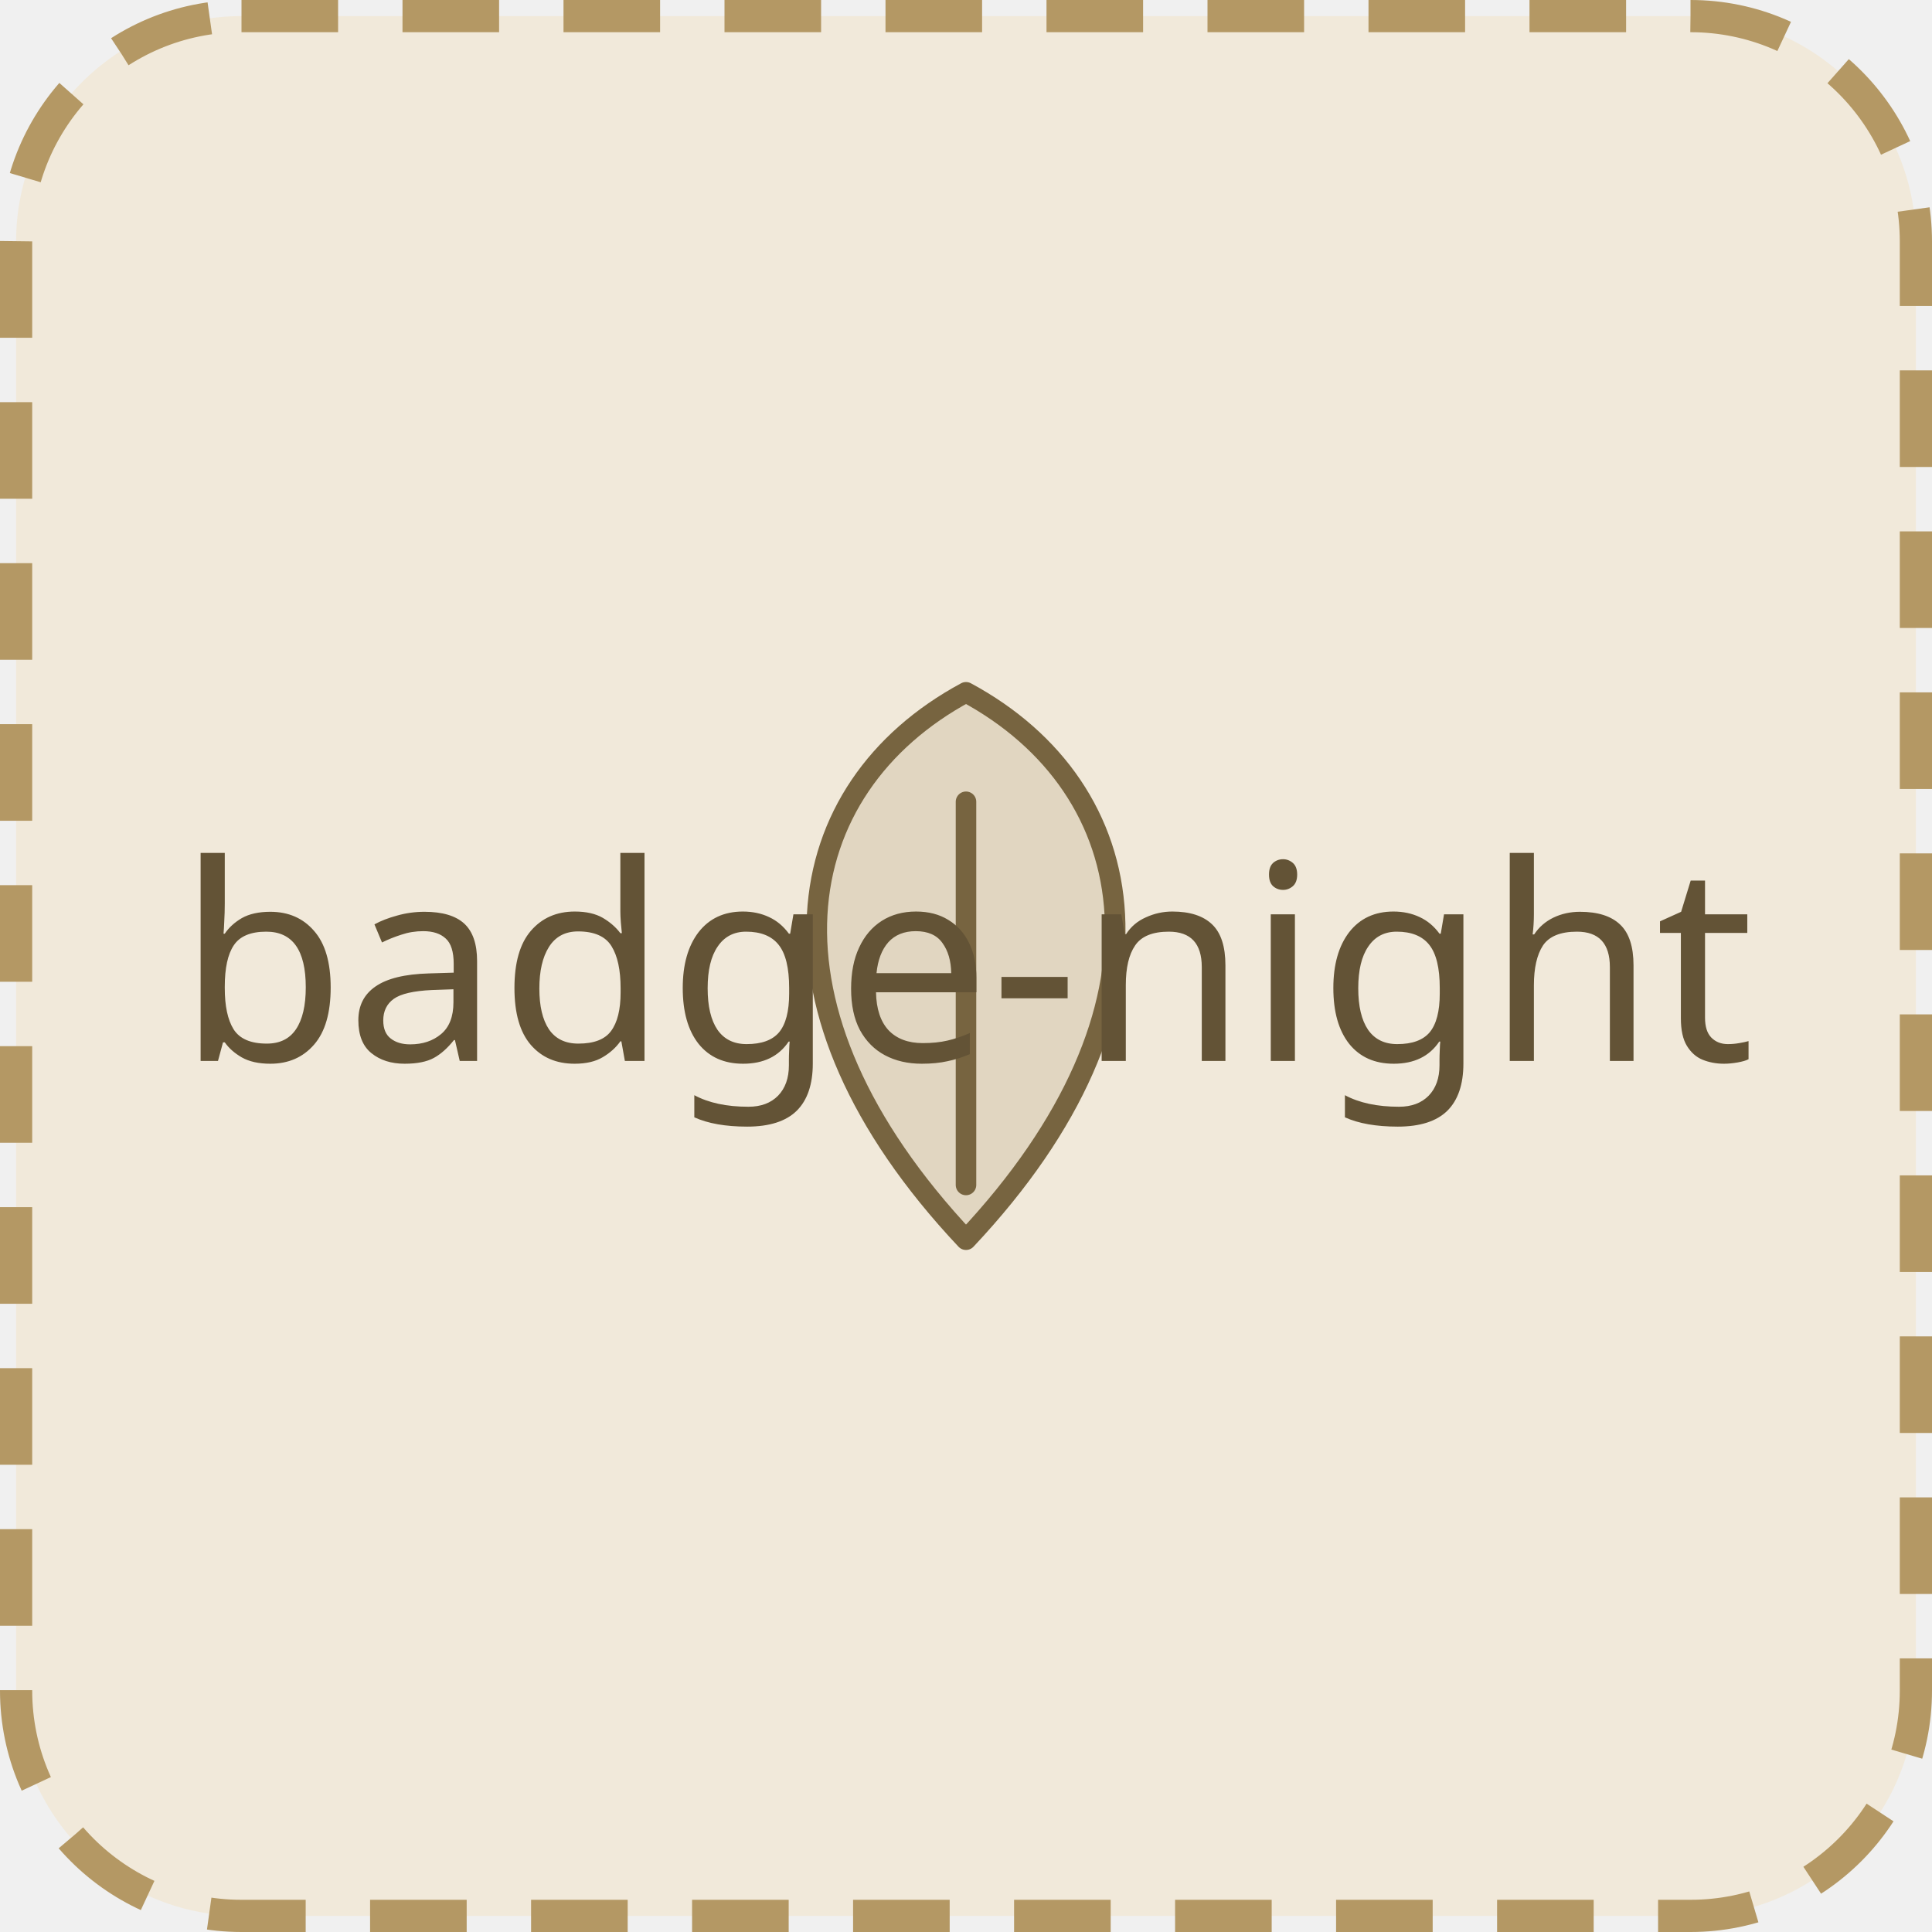
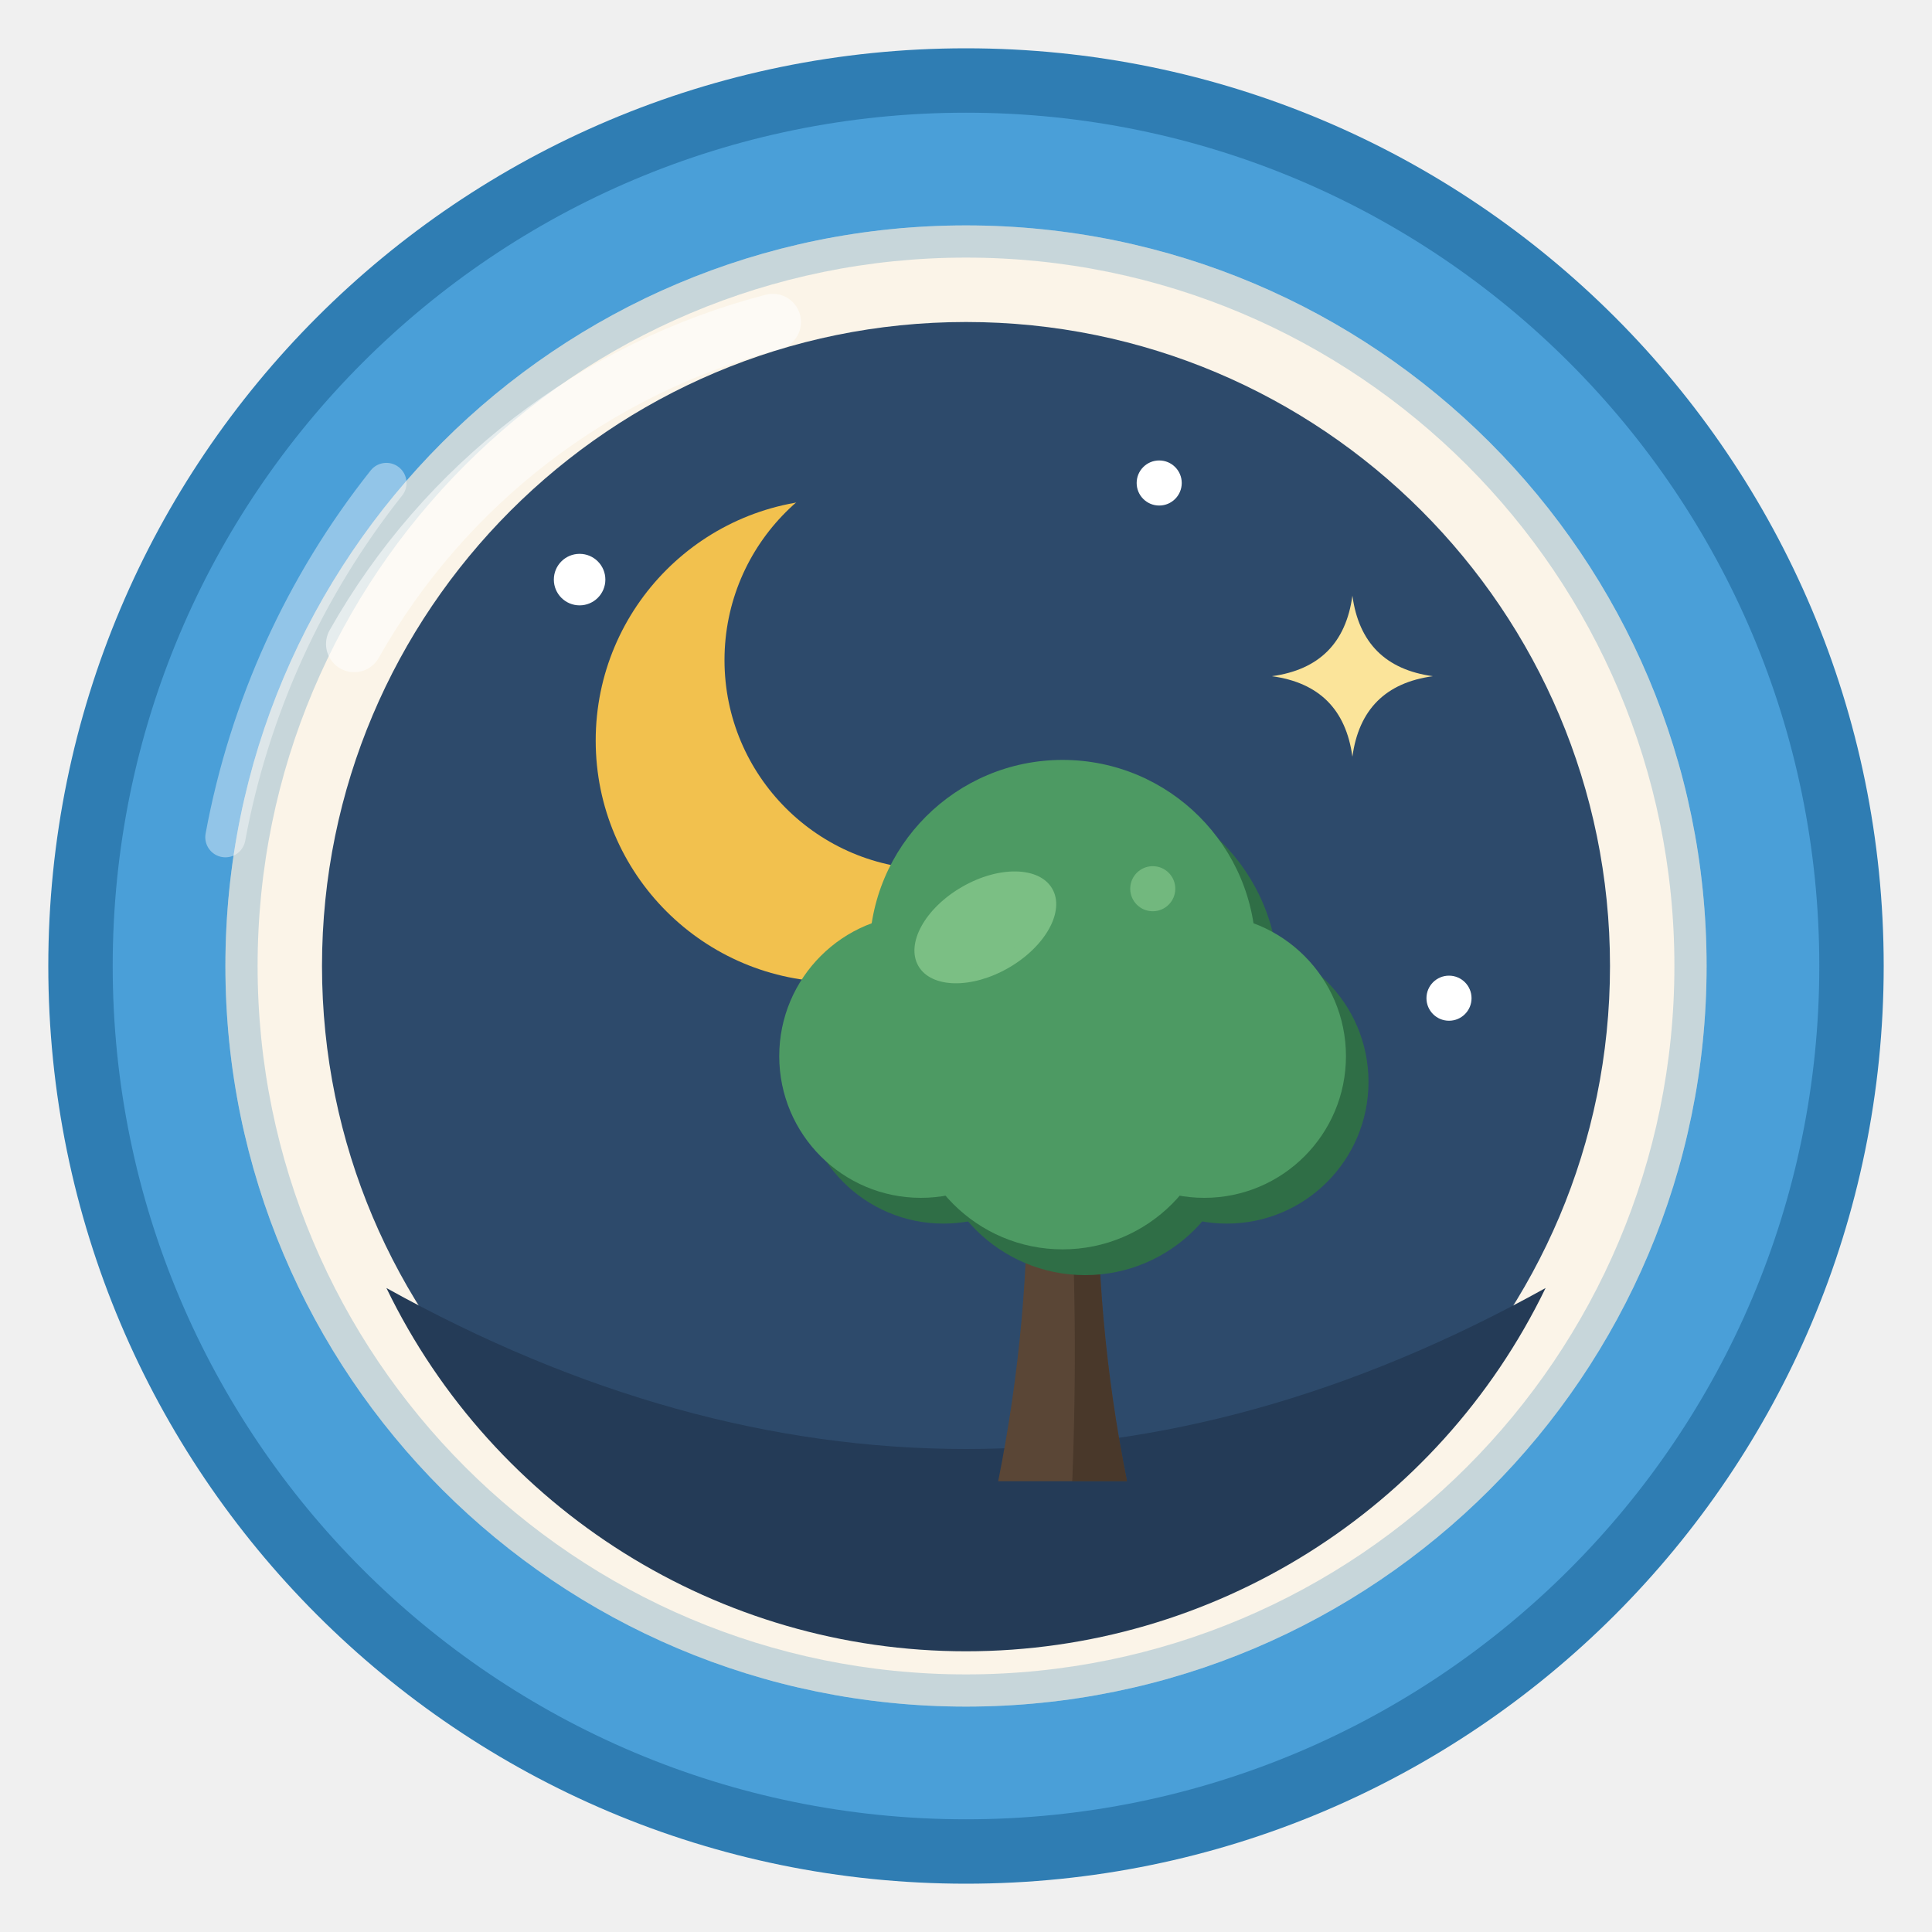
- <svg xmlns="http://www.w3.org/2000/svg" width="120" height="120" viewBox="0 0 120 120">
-   <rect x="1" y="1" width="118" height="118" rx="14" fill="hsl(39 45% 90%)" stroke="hsl(39 35% 55%)" stroke-width="2" stroke-dasharray="6 4" />
-   <g transform="translate(39.6 39.6) scale(0.425)" fill="hsl(39 35% 82%)" stroke="hsl(39 30% 36%)" stroke-width="3" stroke-linejoin="round" stroke-linecap="round">
-     <path d="M48 8C74 22 80 54 48 88C16 54 22 22 48 8Z" />
-     <path d="M48 24V80" fill="none" />
-   </g>
-   <text dominant-baseline="middle" x="50%" y="50%" text-anchor="middle" font-family="sans-serif" font-size="17" fill="hsl(39 30% 30%)">badge-night</text>
+ <svg xmlns="http://www.w3.org/2000/svg" width="120" height="120" viewBox="0 0 120 120" role="img">
+   <circle cx="60" cy="60" r="57" fill="#2f7db3" />
+   <circle cx="60" cy="60" r="53" fill="#4a9fd8" />
+   <circle cx="60" cy="60" r="46" fill="#fbf4e8" />
+   <circle cx="60" cy="60" r="45" fill="none" stroke="#2f7db3" stroke-opacity=".25" stroke-width="2" />
+   <path d="M22 40A42 42 0 0 1 48 20" fill="none" stroke="#fff" stroke-opacity=".55" stroke-width="3.5" stroke-linecap="round" />
+   <path d="M14 52A50 50 0 0 1 24 30" fill="none" stroke="#fff" stroke-opacity=".4" stroke-width="2.5" stroke-linecap="round" />
+   <circle cx="60" cy="60" r="40" fill="#2d4a6b" />
+   <path d="M24 80Q60 100 96 80A40 40 0 0 1 24 80Z" fill="#243b57" />
+   <circle cx="52" cy="46" r="15" fill="#F2C14E" />
+   <circle cx="58" cy="41" r="13" fill="#2d4a6b" />
+   <path d="M84 37Q84.6 41.4 89 42Q84.6 42.6 84 47Q83.4 42.6 79 42Q83.4 41.4 84 37Z" fill="#fbe49a" />
+   <circle cx="36" cy="36" r="1.6" fill="#fff" />
+   <circle cx="90" cy="62" r="1.4" fill="#fff" />
+   <circle cx="72" cy="30" r="1.4" fill="#fff" />
+   <path d="M62 92Q64 82 63.8 72L68.2 72Q68 82 70 92Z" fill="#5a4636" />
+   <path d="M66.4 72L68.2 72Q68 82 70 92L66.6 92Q67 82 66.4 72Z" fill="#3a2c20" opacity=".55" />
+   <circle cx="67.4" cy="60.8" r="12" fill="#2f6e46" />
+   <circle cx="58.6" cy="67.2" r="8.8" fill="#2f6e46" />
+   <circle cx="76.2" cy="67.2" r="8.8" fill="#2f6e46" />
+   <circle cx="67.4" cy="69.6" r="9.6" fill="#2f6e46" />
+   <circle cx="66" cy="59.2" r="12" fill="#4d9a63" />
+   <circle cx="57.2" cy="65.6" r="8.8" fill="#4d9a63" />
+   <circle cx="74.8" cy="65.6" r="8.8" fill="#4d9a63" />
+   <circle cx="66" cy="68" r="9.6" fill="#4d9a63" />
+   <ellipse cx="61.2" cy="57.6" rx="4.8" ry="2.9" fill="#8bcb8f" opacity=".75" transform="rotate(-30 61.2 57.6)" />
+   <circle cx="71.6" cy="55.2" r="1.4" fill="#8bcb8f" opacity=".6" />
</svg>
